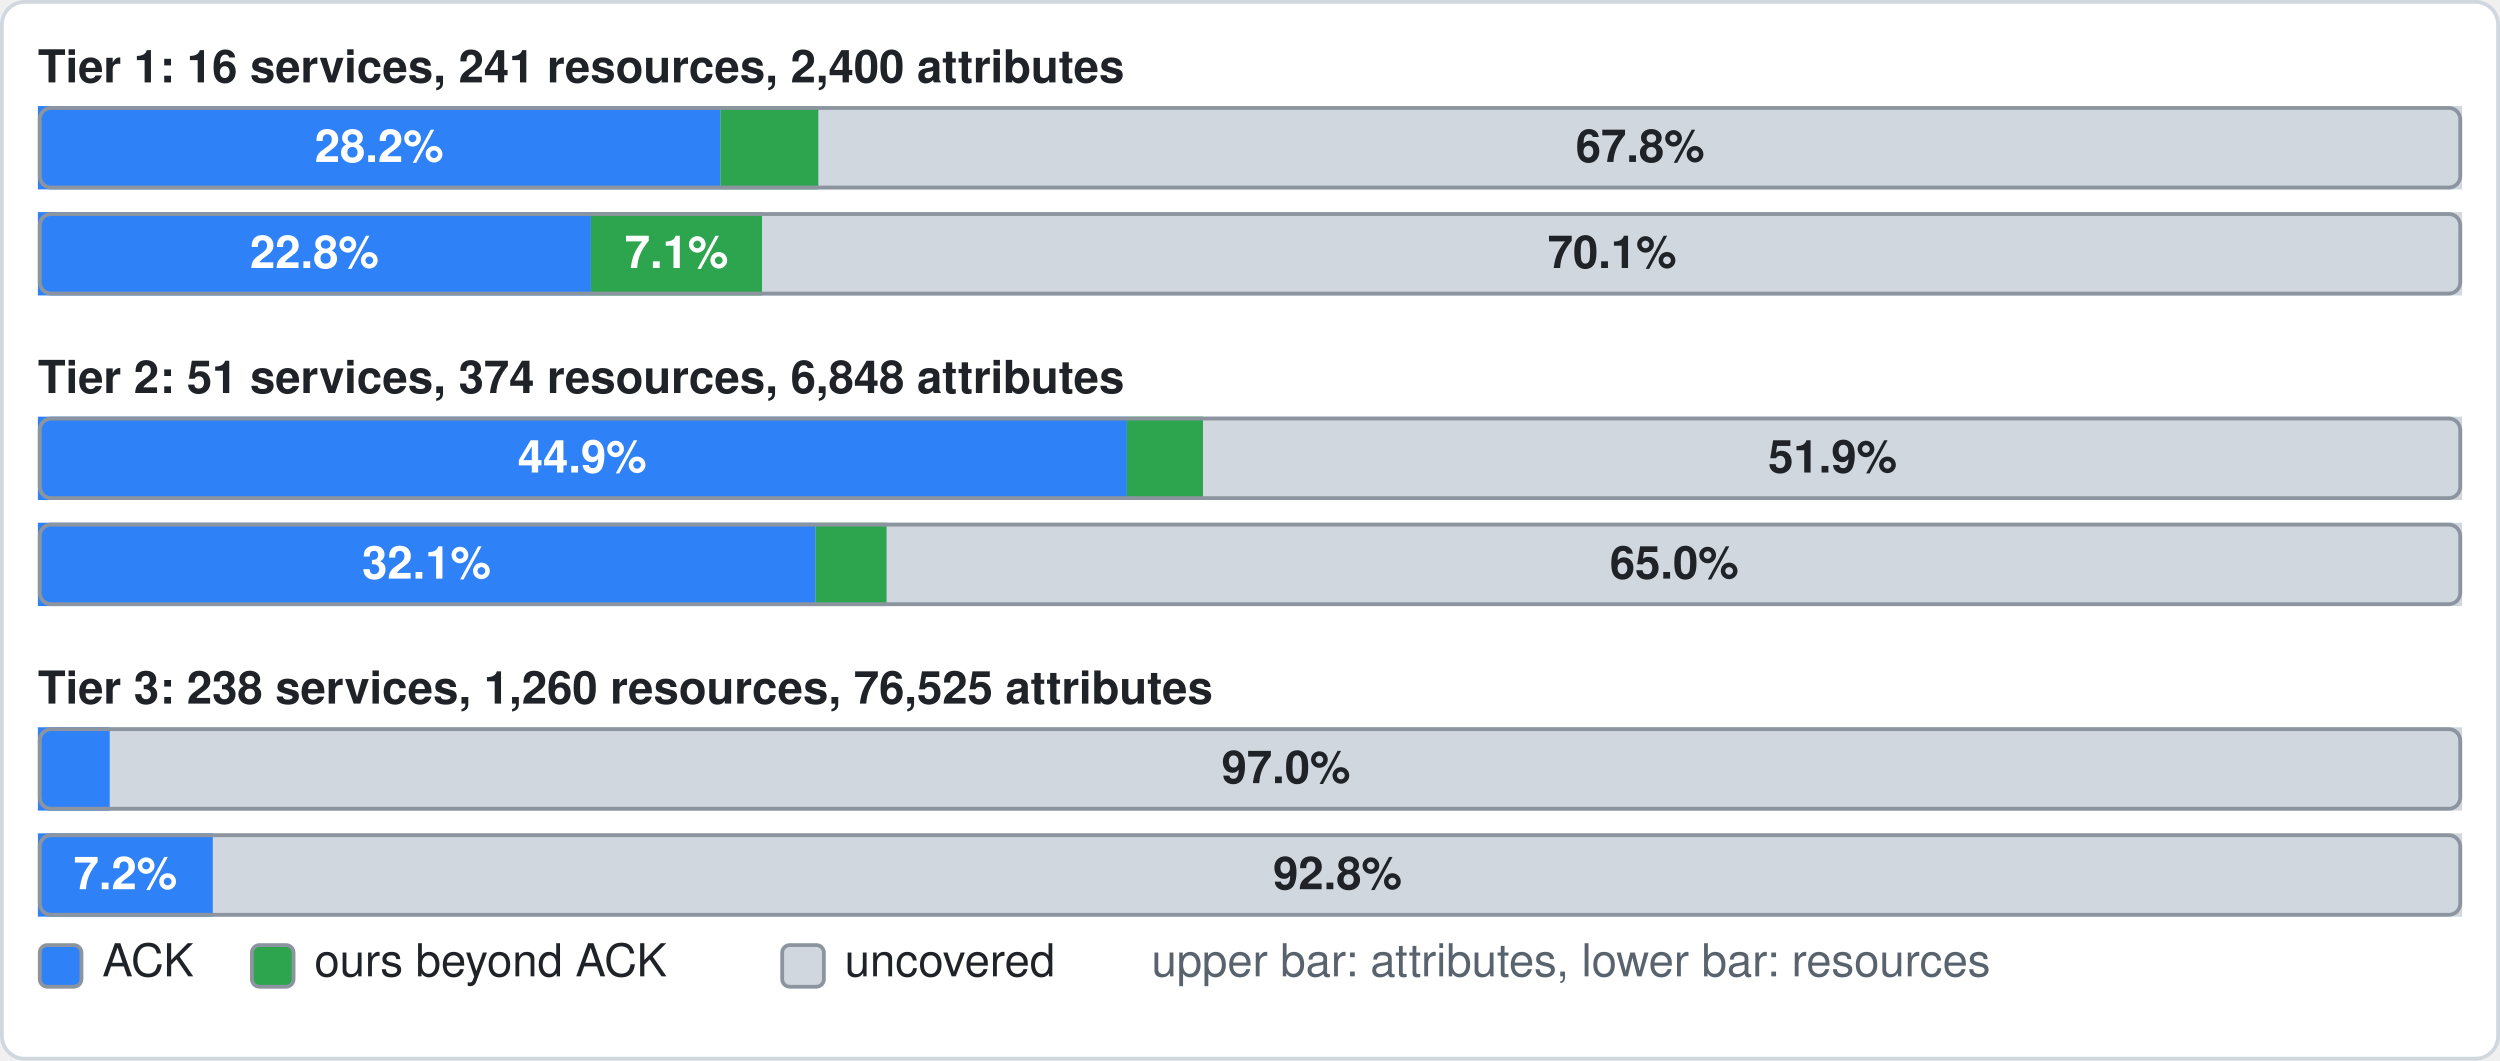
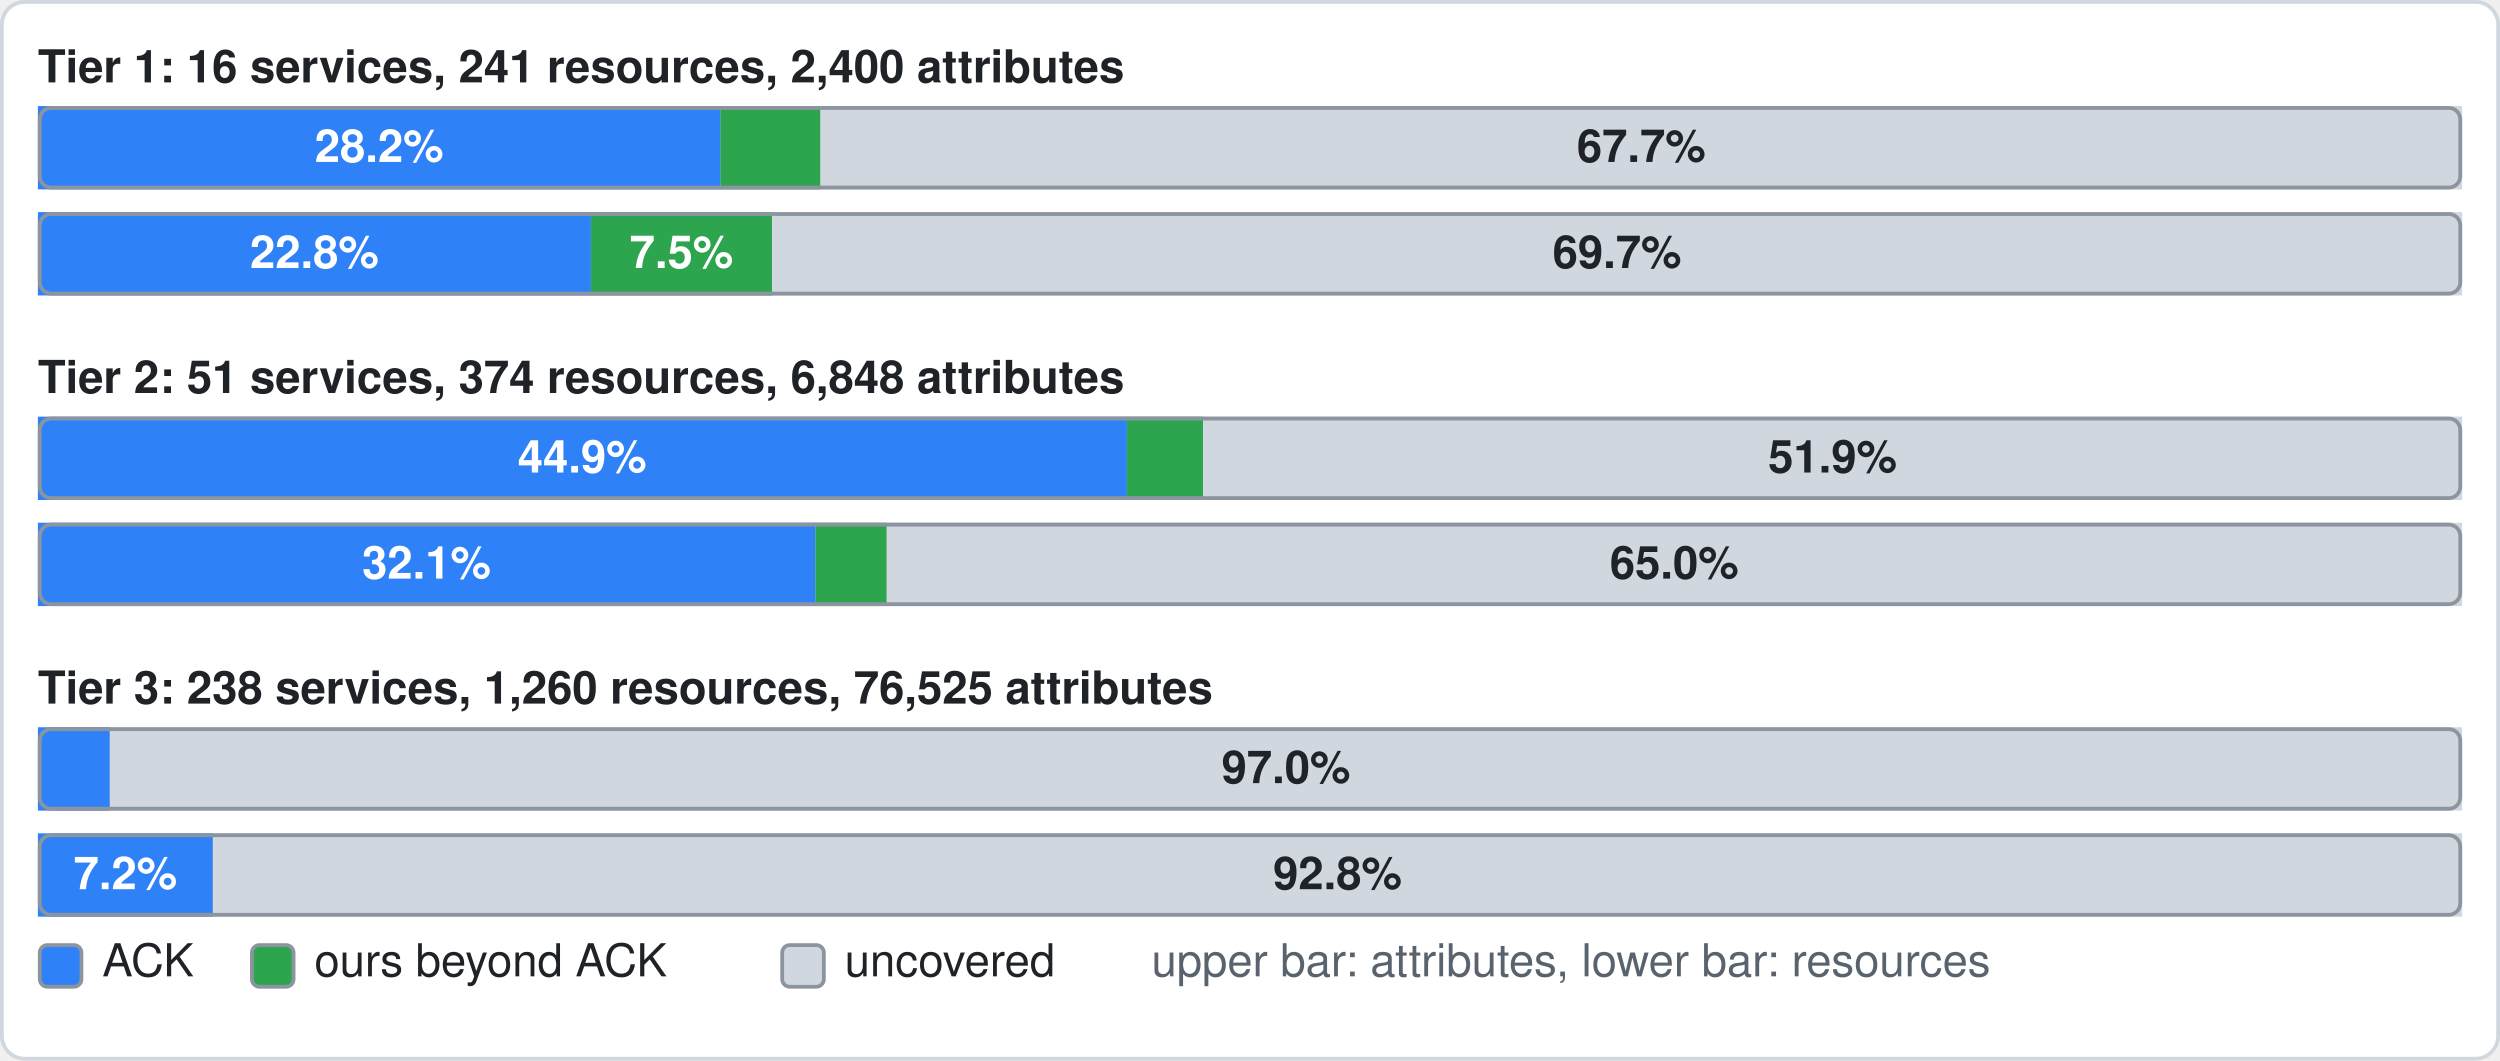
- <svg xmlns="http://www.w3.org/2000/svg" width="660" height="280" viewBox="0 0 660 280" role="img" aria-label="Tier 1: attributes official 28.2%, ours beyond 4.0%, uncovered 67.8%; resources official 22.8%, ours beyond 7.1%, uncovered 70.1%. Tier 2: attributes official 44.9%, ours beyond 3.1%, uncovered 51.9%; resources official 32.1%, ours beyond 2.9%, uncovered 65.0%. Tier 3: attributes official 3.0%, ours beyond 0.0%, uncovered 97.0%; resources official 7.2%, ours beyond 0.0%, uncovered 92.8%">
+ <svg xmlns="http://www.w3.org/2000/svg" width="660" height="280" viewBox="0 0 660 280" role="img" aria-label="Tier 1: attributes official 28.2%, ours beyond 4.1%, uncovered 67.7%; resources official 22.8%, ours beyond 7.5%, uncovered 69.7%. Tier 2: attributes official 44.9%, ours beyond 3.1%, uncovered 51.9%; resources official 32.1%, ours beyond 2.9%, uncovered 65.0%. Tier 3: attributes official 3.0%, ours beyond 0.0%, uncovered 97.0%; resources official 7.2%, ours beyond 0.0%, uncovered 92.8%">
  <rect x="0.5" y="0.5" width="659" height="279" rx="6" fill="#ffffff" stroke="#d0d7de" />
  <text x="10" y="19" font-family="-apple-system,BlinkMacSystemFont,'Segoe UI',Helvetica,Arial,sans-serif" font-size="12" font-weight="600" fill="#1f2328" dominant-baseline="central">Tier 1: 16 services, 241 resources, 2,400 attributes</text>
  <rect x="10" y="28" width="640" height="22" rx="3" fill="#d0d7de" />
  <rect x="10" y="28" width="180.2" height="22" fill="#2f81f7" />
  <text x="100.1" y="40" font-family="-apple-system,BlinkMacSystemFont,'Segoe UI',Helvetica,Arial,sans-serif" font-size="12" font-weight="600" fill="#ffffff" text-anchor="middle" dominant-baseline="central">28.2%</text>
-   <rect x="190.2" y="28" width="25.9" height="22" fill="#2da44e" />
-   <rect x="216.1" y="28" width="433.9" height="22" fill="#d0d7de" />
-   <text x="433" y="40" font-family="-apple-system,BlinkMacSystemFont,'Segoe UI',Helvetica,Arial,sans-serif" font-size="12" font-weight="600" fill="#1f2328" text-anchor="middle" dominant-baseline="central">67.8%</text>
+   <rect x="190.2" y="28" width="26.4" height="22" fill="#2da44e" />
+   <rect x="216.6" y="28" width="433.4" height="22" fill="#d0d7de" />
+   <text x="433.3" y="40" font-family="-apple-system,BlinkMacSystemFont,'Segoe UI',Helvetica,Arial,sans-serif" font-size="12" font-weight="600" fill="#1f2328" text-anchor="middle" dominant-baseline="central">67.7%</text>
  <rect x="10.5" y="28.5" width="639" height="21" rx="3" fill="none" stroke="#8c959f" />
  <rect x="10" y="56" width="640" height="22" rx="3" fill="#d0d7de" />
  <rect x="10" y="56" width="146" height="22" fill="#2f81f7" />
  <text x="83" y="68" font-family="-apple-system,BlinkMacSystemFont,'Segoe UI',Helvetica,Arial,sans-serif" font-size="12" font-weight="600" fill="#ffffff" text-anchor="middle" dominant-baseline="central">22.8%</text>
-   <rect x="156" y="56" width="45.2" height="22" fill="#2da44e" />
-   <text x="178.6" y="68" font-family="-apple-system,BlinkMacSystemFont,'Segoe UI',Helvetica,Arial,sans-serif" font-size="12" font-weight="600" fill="#ffffff" text-anchor="middle" dominant-baseline="central">7.1%</text>
-   <rect x="201.2" y="56" width="448.8" height="22" fill="#d0d7de" />
-   <text x="425.6" y="68" font-family="-apple-system,BlinkMacSystemFont,'Segoe UI',Helvetica,Arial,sans-serif" font-size="12" font-weight="600" fill="#1f2328" text-anchor="middle" dominant-baseline="central">70.1%</text>
+   <rect x="156" y="56" width="47.8" height="22" fill="#2da44e" />
+   <text x="179.9" y="68" font-family="-apple-system,BlinkMacSystemFont,'Segoe UI',Helvetica,Arial,sans-serif" font-size="12" font-weight="600" fill="#ffffff" text-anchor="middle" dominant-baseline="central">7.5%</text>
+   <rect x="203.8" y="56" width="446.2" height="22" fill="#d0d7de" />
+   <text x="426.9" y="68" font-family="-apple-system,BlinkMacSystemFont,'Segoe UI',Helvetica,Arial,sans-serif" font-size="12" font-weight="600" fill="#1f2328" text-anchor="middle" dominant-baseline="central">69.7%</text>
  <rect x="10.5" y="56.5" width="639" height="21" rx="3" fill="none" stroke="#8c959f" />
  <text x="10" y="101" font-family="-apple-system,BlinkMacSystemFont,'Segoe UI',Helvetica,Arial,sans-serif" font-size="12" font-weight="600" fill="#1f2328" dominant-baseline="central">Tier 2: 51 services, 374 resources, 6,848 attributes</text>
  <rect x="10" y="110" width="640" height="22" rx="3" fill="#d0d7de" />
  <rect x="10" y="110" width="287.5" height="22" fill="#2f81f7" />
  <text x="153.7" y="122" font-family="-apple-system,BlinkMacSystemFont,'Segoe UI',Helvetica,Arial,sans-serif" font-size="12" font-weight="600" fill="#ffffff" text-anchor="middle" dominant-baseline="central">44.9%</text>
  <rect x="297.5" y="110" width="20.1" height="22" fill="#2da44e" />
  <rect x="317.6" y="110" width="332.4" height="22" fill="#d0d7de" />
  <text x="483.8" y="122" font-family="-apple-system,BlinkMacSystemFont,'Segoe UI',Helvetica,Arial,sans-serif" font-size="12" font-weight="600" fill="#1f2328" text-anchor="middle" dominant-baseline="central">51.9%</text>
  <rect x="10.5" y="110.5" width="639" height="21" rx="3" fill="none" stroke="#8c959f" />
  <rect x="10" y="138" width="640" height="22" rx="3" fill="#d0d7de" />
  <rect x="10" y="138" width="205.3" height="22" fill="#2f81f7" />
  <text x="112.6" y="150" font-family="-apple-system,BlinkMacSystemFont,'Segoe UI',Helvetica,Arial,sans-serif" font-size="12" font-weight="600" fill="#ffffff" text-anchor="middle" dominant-baseline="central">32.1%</text>
  <rect x="215.3" y="138" width="18.8" height="22" fill="#2da44e" />
  <rect x="234.1" y="138" width="415.9" height="22" fill="#d0d7de" />
  <text x="442" y="150" font-family="-apple-system,BlinkMacSystemFont,'Segoe UI',Helvetica,Arial,sans-serif" font-size="12" font-weight="600" fill="#1f2328" text-anchor="middle" dominant-baseline="central">65.0%</text>
  <rect x="10.5" y="138.5" width="639" height="21" rx="3" fill="none" stroke="#8c959f" />
  <text x="10" y="183" font-family="-apple-system,BlinkMacSystemFont,'Segoe UI',Helvetica,Arial,sans-serif" font-size="12" font-weight="600" fill="#1f2328" dominant-baseline="central">Tier 3: 238 services, 1,260 resources, 76,525 attributes</text>
  <rect x="10" y="192" width="640" height="22" rx="3" fill="#d0d7de" />
  <rect x="10" y="192" width="19" height="22" fill="#2f81f7" />
  <rect x="29" y="192" width="621" height="22" fill="#d0d7de" />
  <text x="339.5" y="204" font-family="-apple-system,BlinkMacSystemFont,'Segoe UI',Helvetica,Arial,sans-serif" font-size="12" font-weight="600" fill="#1f2328" text-anchor="middle" dominant-baseline="central">97.0%</text>
  <rect x="10.5" y="192.5" width="639" height="21" rx="3" fill="none" stroke="#8c959f" />
  <rect x="10" y="220" width="640" height="22" rx="3" fill="#d0d7de" />
  <rect x="10" y="220" width="46.2" height="22" fill="#2f81f7" />
  <text x="33.1" y="232" font-family="-apple-system,BlinkMacSystemFont,'Segoe UI',Helvetica,Arial,sans-serif" font-size="12" font-weight="600" fill="#ffffff" text-anchor="middle" dominant-baseline="central">7.2%</text>
  <rect x="56.2" y="220" width="593.8" height="22" fill="#d0d7de" />
  <text x="353.1" y="232" font-family="-apple-system,BlinkMacSystemFont,'Segoe UI',Helvetica,Arial,sans-serif" font-size="12" font-weight="600" fill="#1f2328" text-anchor="middle" dominant-baseline="central">92.8%</text>
  <rect x="10.5" y="220.5" width="639" height="21" rx="3" fill="none" stroke="#8c959f" />
  <rect x="10.5" y="249.5" width="11" height="11" rx="2" fill="#2f81f7" stroke="#8c959f" />
  <text x="27" y="255" font-family="-apple-system,BlinkMacSystemFont,'Segoe UI',Helvetica,Arial,sans-serif" font-size="12" fill="#1f2328" dominant-baseline="central">ACK</text>
  <rect x="66.5" y="249.5" width="11" height="11" rx="2" fill="#2da44e" stroke="#8c959f" />
  <text x="83" y="255" font-family="-apple-system,BlinkMacSystemFont,'Segoe UI',Helvetica,Arial,sans-serif" font-size="12" fill="#1f2328" dominant-baseline="central">ours beyond ACK</text>
  <rect x="206.5" y="249.5" width="11" height="11" rx="2" fill="#d0d7de" stroke="#8c959f" />
  <text x="223" y="255" font-family="-apple-system,BlinkMacSystemFont,'Segoe UI',Helvetica,Arial,sans-serif" font-size="12" fill="#1f2328" dominant-baseline="central">uncovered</text>
  <text x="304" y="255" font-family="-apple-system,BlinkMacSystemFont,'Segoe UI',Helvetica,Arial,sans-serif" font-size="12" fill="#59636e" dominant-baseline="central">upper bar: attributes, lower bar: resources</text>
</svg>
